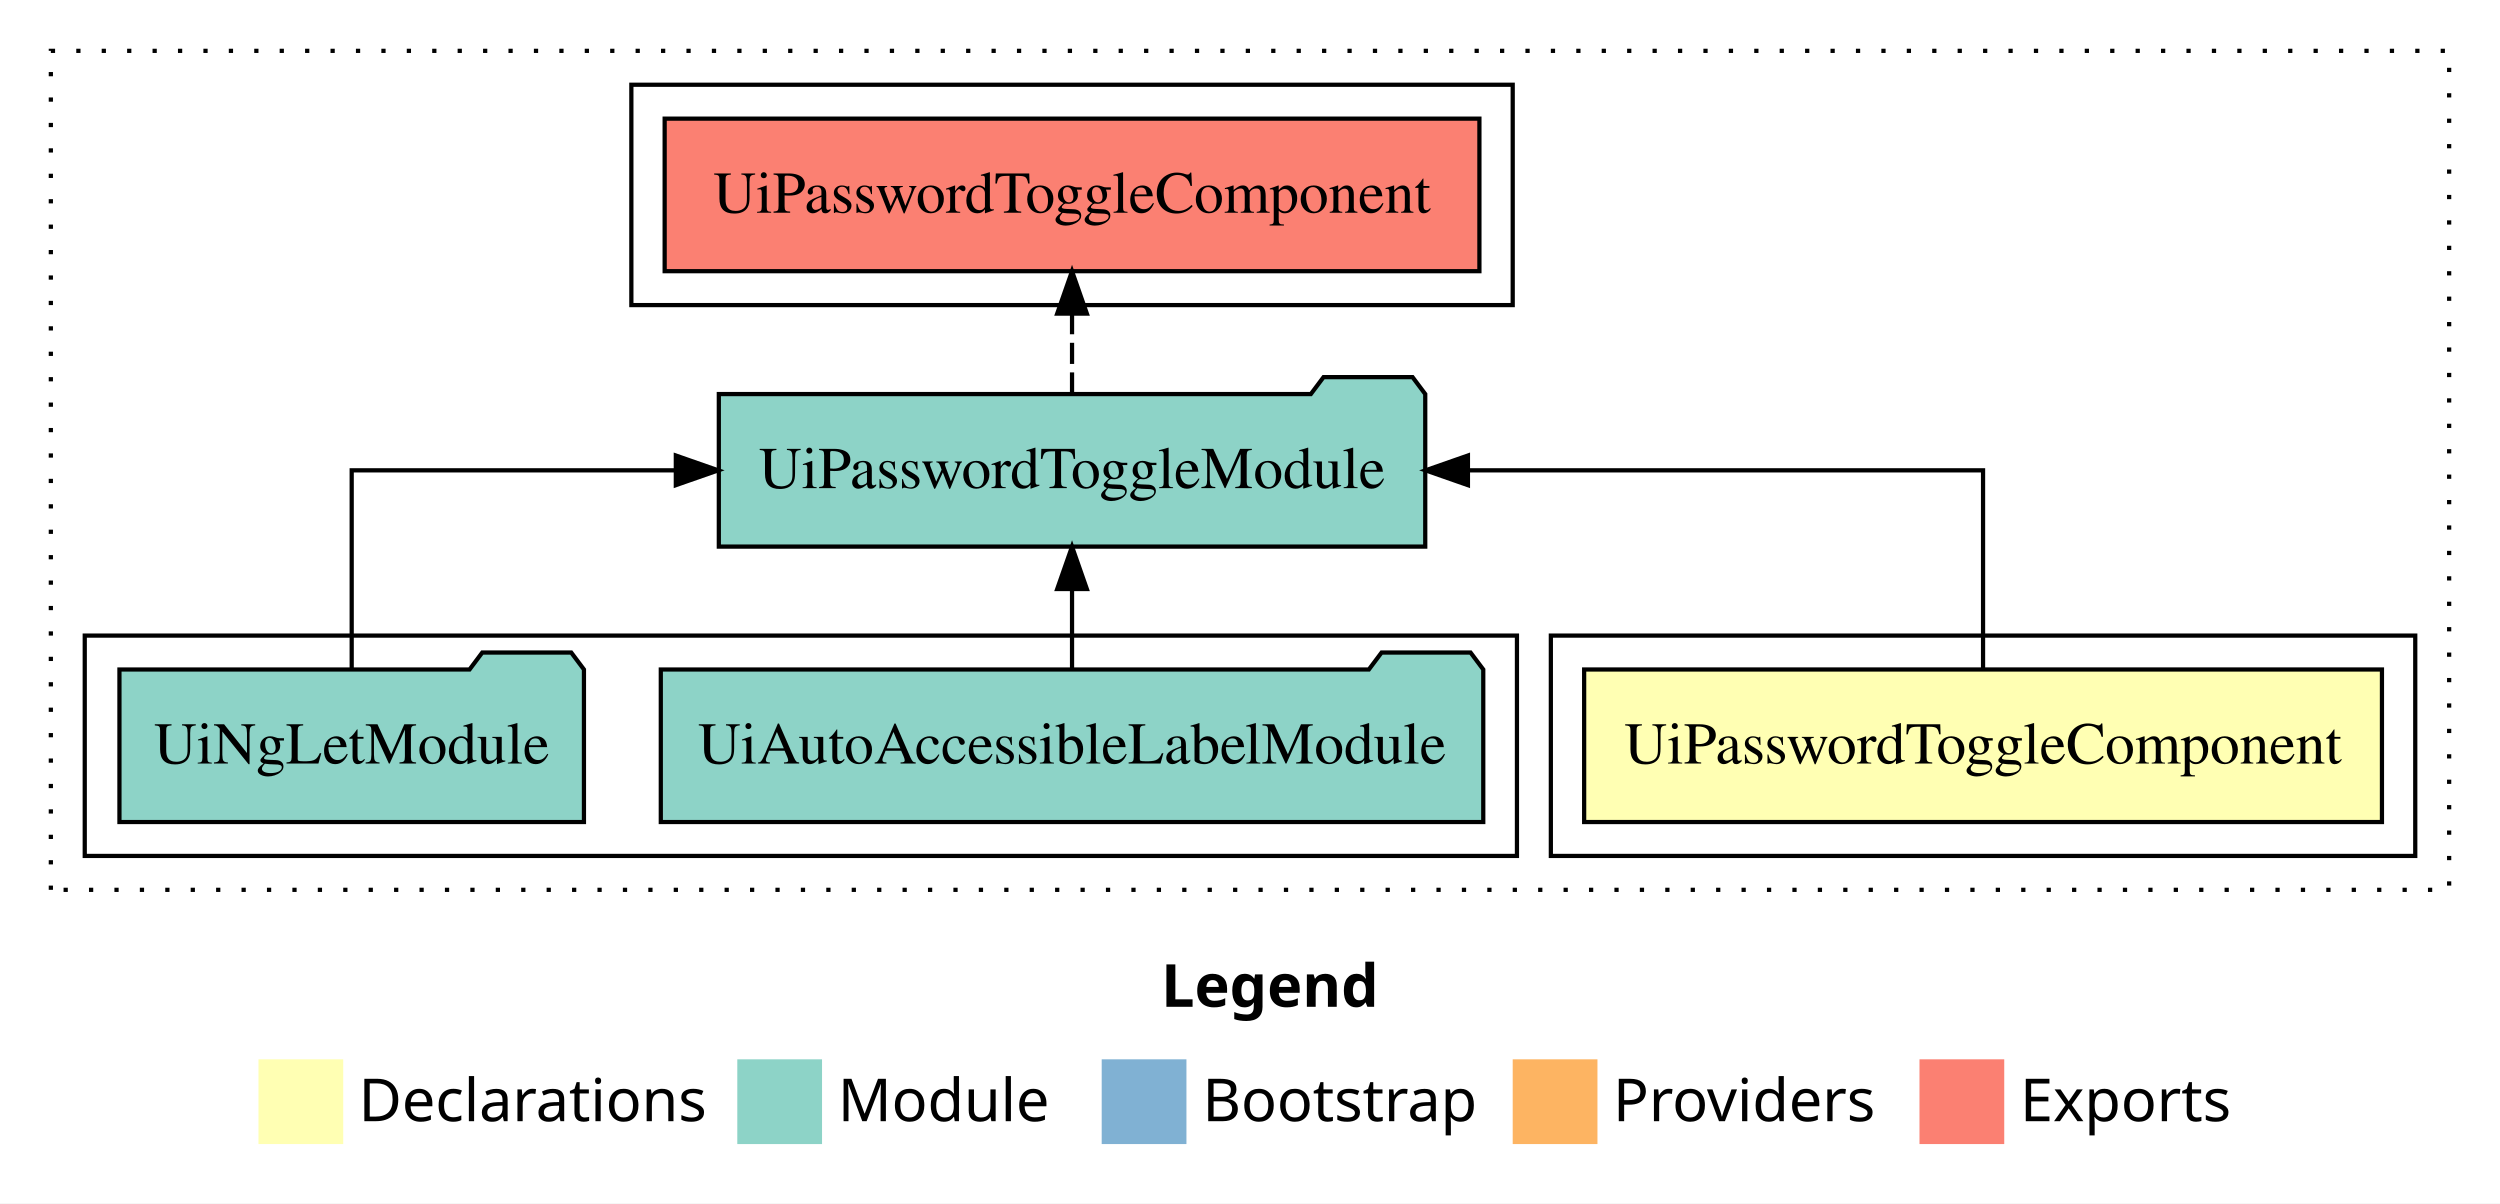
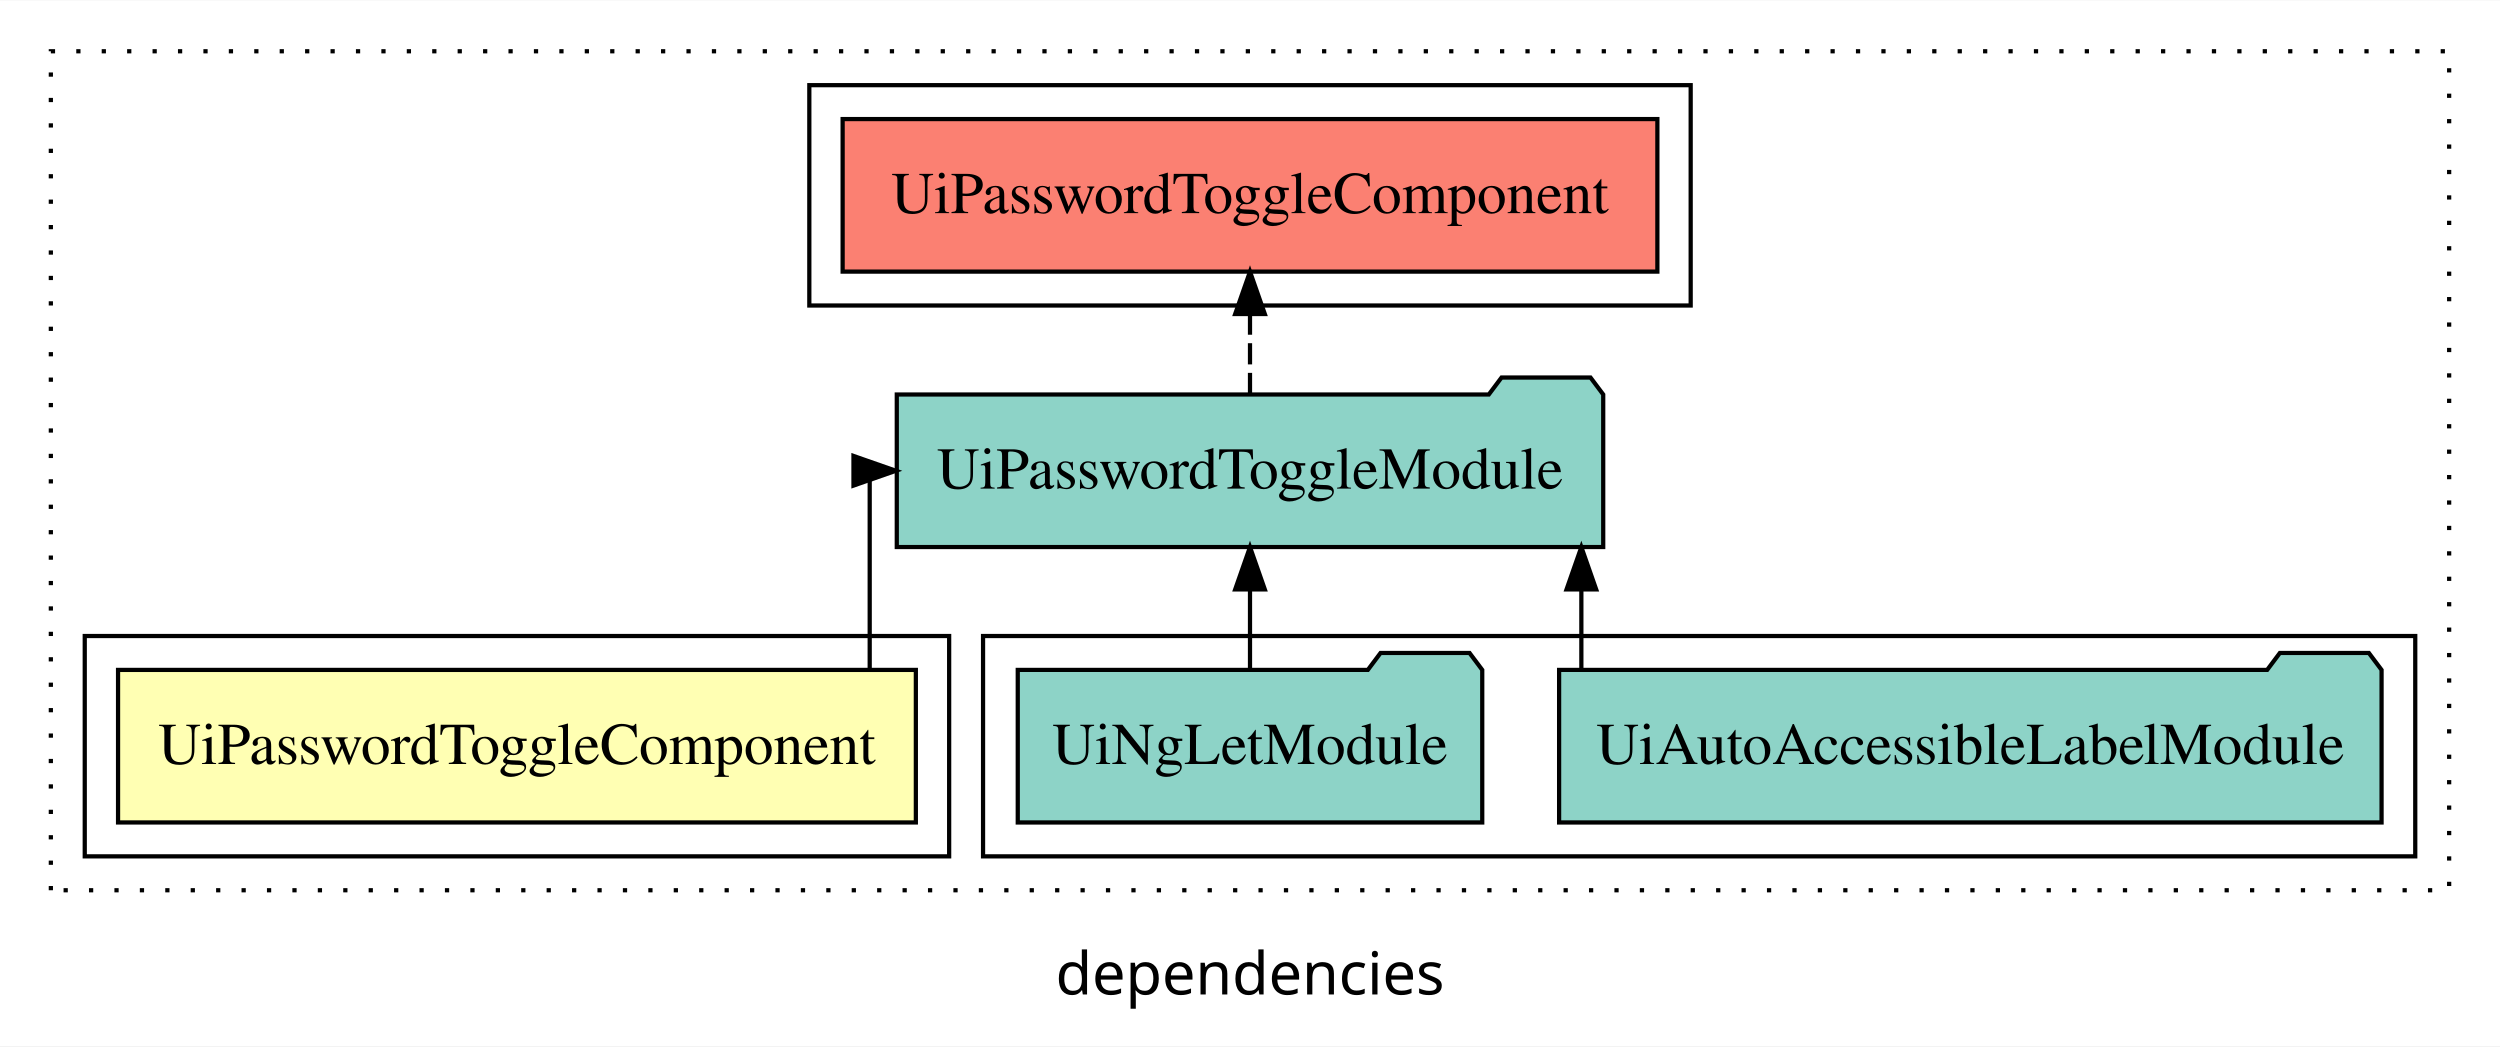
- <svg xmlns="http://www.w3.org/2000/svg" width="590pt" height="284pt" viewBox="0.00 0.00 590.00 284.00">
-   <g id="graph0" class="graph" transform="scale(1 1) rotate(0) translate(4 280)">
-     <polygon fill="#ffffff" stroke="transparent" points="-4,4 -4,-280 586,-280 586,4 -4,4" />
-     <text text-anchor="start" x="270.009" y="-42.4" font-family="sans-serif" font-weight="bold" font-size="14.00" fill="#000000">Legend</text>
-     <polygon fill="#ffffb3" stroke="transparent" points="57,-10 57,-30 77,-30 77,-10 57,-10" />
-     <text text-anchor="start" x="80.629" y="-15.4" font-family="sans-serif" font-size="14.00" fill="#000000">  Declarations</text>
-     <polygon fill="#8dd3c7" stroke="transparent" points="170,-10 170,-30 190,-30 190,-10 170,-10" />
-     <text text-anchor="start" x="193.725" y="-15.4" font-family="sans-serif" font-size="14.00" fill="#000000">  Module</text>
-     <polygon fill="#80b1d3" stroke="transparent" points="256,-10 256,-30 276,-30 276,-10 256,-10" />
-     <text text-anchor="start" x="279.781" y="-15.4" font-family="sans-serif" font-size="14.00" fill="#000000">  Bootstrap</text>
-     <polygon fill="#fdb462" stroke="transparent" points="353,-10 353,-30 373,-30 373,-10 353,-10" />
-     <text text-anchor="start" x="376.673" y="-15.4" font-family="sans-serif" font-size="14.00" fill="#000000">  Providers</text>
-     <polygon fill="#fb8072" stroke="transparent" points="449,-10 449,-30 469,-30 469,-10 449,-10" />
-     <text text-anchor="start" x="472.726" y="-15.4" font-family="sans-serif" font-size="14.00" fill="#000000">  Exports</text>
+ <svg xmlns="http://www.w3.org/2000/svg" width="590pt" height="247pt" viewBox="0.00 0.00 590.00 246.80">
+   <g id="graph0" class="graph" transform="scale(1 1) rotate(0) translate(4 242.8)">
+     <polygon fill="white" stroke="transparent" points="-4,4 -4,-242.8 586,-242.8 586,4 -4,4" />
+     <text text-anchor="middle" x="291" y="-8.2" font-family="sans-serif" font-size="14.00">dependencies</text>
    <g id="clust1" class="cluster">
-       <polygon fill="none" stroke="#000000" stroke-dasharray="1,5" points="8,-70 8,-268 574,-268 574,-70 8,-70" />
+       <polygon fill="none" stroke="black" stroke-dasharray="1,5" points="8,-32.8 8,-230.8 574,-230.8 574,-32.8 8,-32.8" />
+     </g>
+     <g id="clust4" class="cluster">
+       <polygon fill="none" stroke="black" points="228,-40.8 228,-92.8 566,-92.8 566,-40.8 228,-40.8" />
    </g>
    <g id="clust2" class="cluster">
-       <polygon fill="none" stroke="#000000" points="362,-78 362,-130 566,-130 566,-78 362,-78" />
-     </g>
-     <g id="clust4" class="cluster">
-       <polygon fill="none" stroke="#000000" points="16,-78 16,-130 354,-130 354,-78 16,-78" />
+       <polygon fill="none" stroke="black" points="16,-40.8 16,-92.8 220,-92.8 220,-40.8 16,-40.8" />
    </g>
    <g id="clust5" class="cluster">
-       <polygon fill="none" stroke="#000000" points="145,-208 145,-260 353,-260 353,-208 145,-208" />
+       <polygon fill="none" stroke="black" points="187,-170.8 187,-222.8 395,-222.8 395,-170.8 187,-170.8" />
    </g>
    <g id="node1" class="node">
-       <polygon fill="#ffffb3" stroke="#000000" points="558.141,-122 369.859,-122 369.859,-86 558.141,-86 558.141,-122" />
-       <text text-anchor="middle" x="464" y="-99.8" font-family="Times,serif" font-size="14.00" fill="#000000">UiPasswordToggleComponent</text>
+       <polygon fill="#ffffb3" stroke="black" points="212.14,-84.8 23.86,-84.8 23.86,-48.8 212.14,-48.8 212.14,-84.8" />
+       <text text-anchor="middle" x="118" y="-62.6" font-family="Times,serif" font-size="14.00">UiPasswordToggleComponent</text>
    </g>
    <g id="node2" class="node">
-       <polygon fill="#8dd3c7" stroke="#000000" points="332.358,-187 329.358,-191 308.358,-191 305.358,-187 165.642,-187 165.642,-151 332.358,-151 332.358,-187" />
-       <text text-anchor="middle" x="249" y="-164.8" font-family="Times,serif" font-size="14.00" fill="#000000">UiPasswordToggleModule</text>
+       <polygon fill="#8dd3c7" stroke="black" points="374.36,-149.8 371.36,-153.8 350.36,-153.8 347.36,-149.8 207.64,-149.8 207.64,-113.8 374.36,-113.8 374.36,-149.8" />
+       <text text-anchor="middle" x="291" y="-127.6" font-family="Times,serif" font-size="14.00">UiPasswordToggleModule</text>
    </g>
    <g id="edge1" class="edge">
-       <path fill="none" stroke="#000000" d="M464,-122.106C464,-141.339 464,-169 464,-169 464,-169 342.432,-169 342.432,-169" />
-       <polygon fill="#000000" stroke="#000000" points="342.432,-165.5 332.432,-169 342.432,-172.5 342.432,-165.5" />
+       <path fill="none" stroke="black" d="M201.25,-84.91C201.25,-104.14 201.25,-131.8 201.25,-131.8 201.25,-131.8 201.87,-131.8 201.87,-131.8" />
+       <polygon fill="black" stroke="black" points="197.42,-135.3 207.42,-131.8 197.42,-128.3 197.42,-135.3" />
    </g>
    <g id="node5" class="node">
-       <polygon fill="#fb8072" stroke="#000000" points="345.141,-252 152.859,-252 152.859,-216 345.141,-216 345.141,-252" />
-       <text text-anchor="middle" x="249" y="-229.8" font-family="Times,serif" font-size="14.00" fill="#000000">UiPasswordToggleComponent </text>
+       <polygon fill="#fb8072" stroke="black" points="387.14,-214.8 194.86,-214.8 194.86,-178.8 387.14,-178.8 387.14,-214.8" />
+       <text text-anchor="middle" x="291" y="-192.6" font-family="Times,serif" font-size="14.00">UiPasswordToggleComponent </text>
    </g>
    <g id="edge4" class="edge">
-       <path fill="none" stroke="#000000" stroke-dasharray="5,2" d="M249,-187.106C249,-187.106 249,-205.991 249,-205.991" />
-       <polygon fill="#000000" stroke="#000000" points="245.5,-205.991 249,-215.991 252.5,-205.991 245.5,-205.991" />
+       <path fill="none" stroke="black" stroke-dasharray="5,2" d="M291,-149.91C291,-149.91 291,-168.79 291,-168.79" />
+       <polygon fill="black" stroke="black" points="287.5,-168.79 291,-178.79 294.5,-168.79 287.5,-168.79" />
    </g>
    <g id="node3" class="node">
-       <polygon fill="#8dd3c7" stroke="#000000" points="346.052,-122 343.052,-126 322.052,-126 319.052,-122 151.948,-122 151.948,-86 346.052,-86 346.052,-122" />
-       <text text-anchor="middle" x="249" y="-99.8" font-family="Times,serif" font-size="14.00" fill="#000000">UiAutoAccessibleLabelModule</text>
+       <polygon fill="#8dd3c7" stroke="black" points="558.05,-84.8 555.05,-88.8 534.05,-88.8 531.05,-84.8 363.95,-84.8 363.95,-48.8 558.05,-48.8 558.05,-84.8" />
+       <text text-anchor="middle" x="461" y="-62.6" font-family="Times,serif" font-size="14.00">UiAutoAccessibleLabelModule</text>
    </g>
    <g id="edge2" class="edge">
-       <path fill="none" stroke="#000000" d="M249,-122.106C249,-122.106 249,-140.991 249,-140.991" />
-       <polygon fill="#000000" stroke="#000000" points="245.5,-140.991 249,-150.991 252.5,-140.991 245.5,-140.991" />
+       <path fill="none" stroke="black" d="M369.2,-84.91C369.2,-84.91 369.2,-103.79 369.2,-103.79" />
+       <polygon fill="black" stroke="black" points="365.7,-103.79 369.2,-113.79 372.7,-103.79 365.7,-103.79" />
    </g>
    <g id="node4" class="node">
-       <polygon fill="#8dd3c7" stroke="#000000" points="133.812,-122 130.812,-126 109.812,-126 106.812,-122 24.188,-122 24.188,-86 133.812,-86 133.812,-122" />
-       <text text-anchor="middle" x="79" y="-99.8" font-family="Times,serif" font-size="14.00" fill="#000000">UiNgLetModule</text>
+       <polygon fill="#8dd3c7" stroke="black" points="345.81,-84.8 342.81,-88.8 321.81,-88.8 318.81,-84.8 236.19,-84.8 236.19,-48.8 345.81,-48.8 345.81,-84.8" />
+       <text text-anchor="middle" x="291" y="-62.6" font-family="Times,serif" font-size="14.00">UiNgLetModule</text>
    </g>
    <g id="edge3" class="edge">
-       <path fill="none" stroke="#000000" d="M79,-122.106C79,-141.339 79,-169 79,-169 79,-169 155.494,-169 155.494,-169" />
-       <polygon fill="#000000" stroke="#000000" points="155.494,-172.5 165.494,-169 155.494,-165.5 155.494,-172.5" />
+       <path fill="none" stroke="black" d="M291,-84.91C291,-84.91 291,-103.79 291,-103.79" />
+       <polygon fill="black" stroke="black" points="287.5,-103.79 291,-113.79 294.5,-103.79 287.5,-103.79" />
    </g>
  </g>
</svg>
